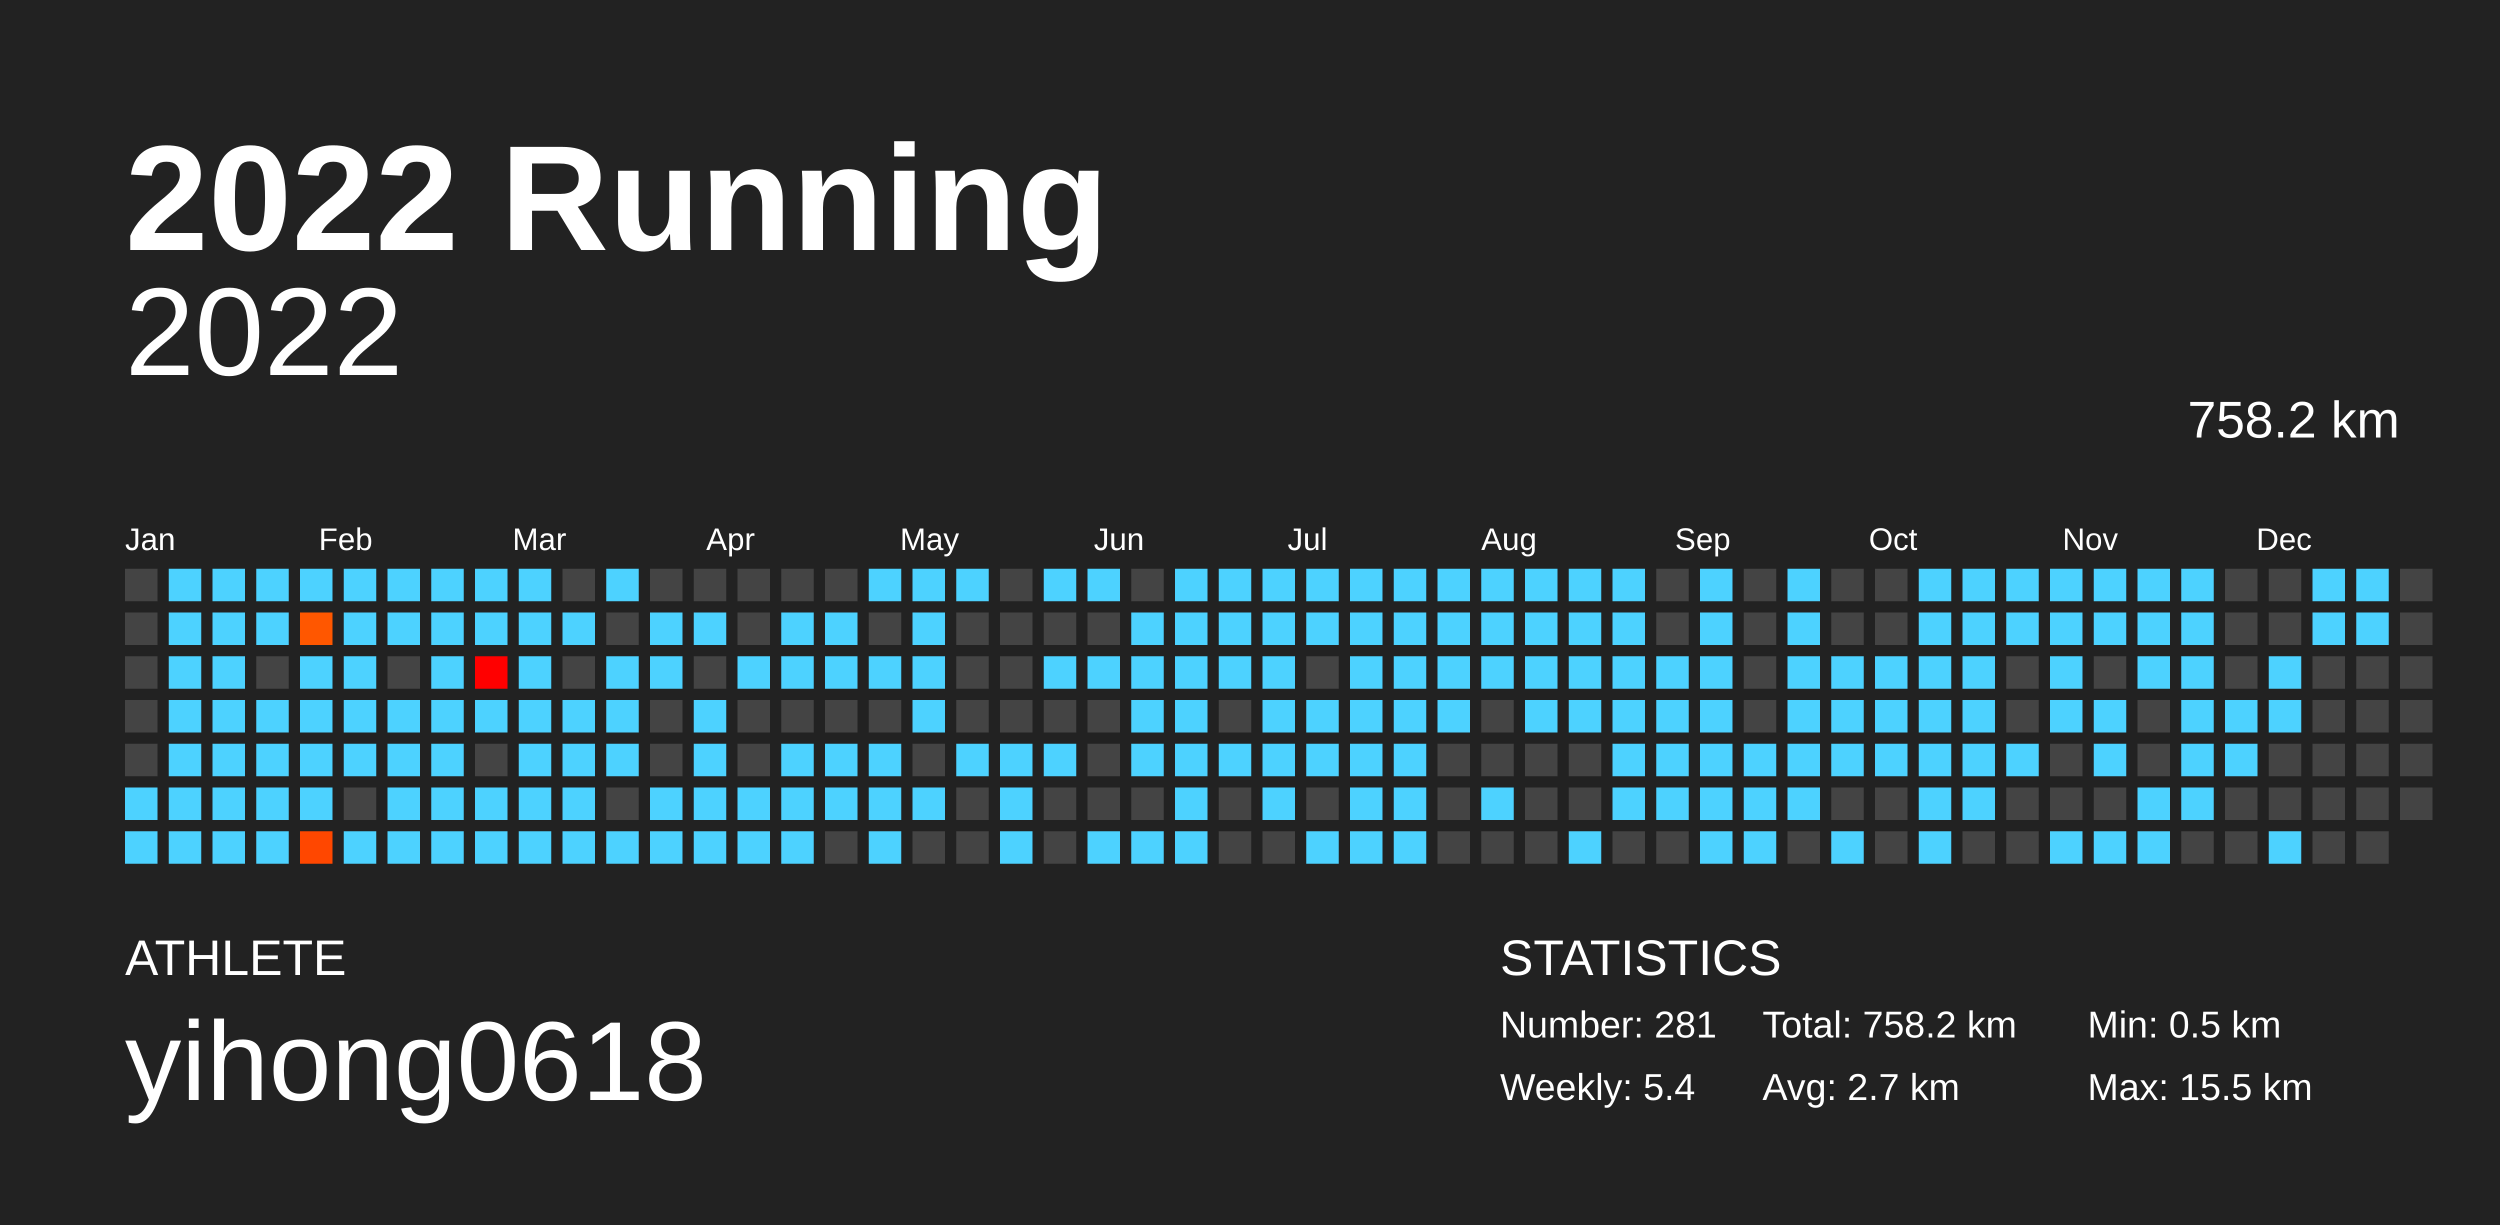
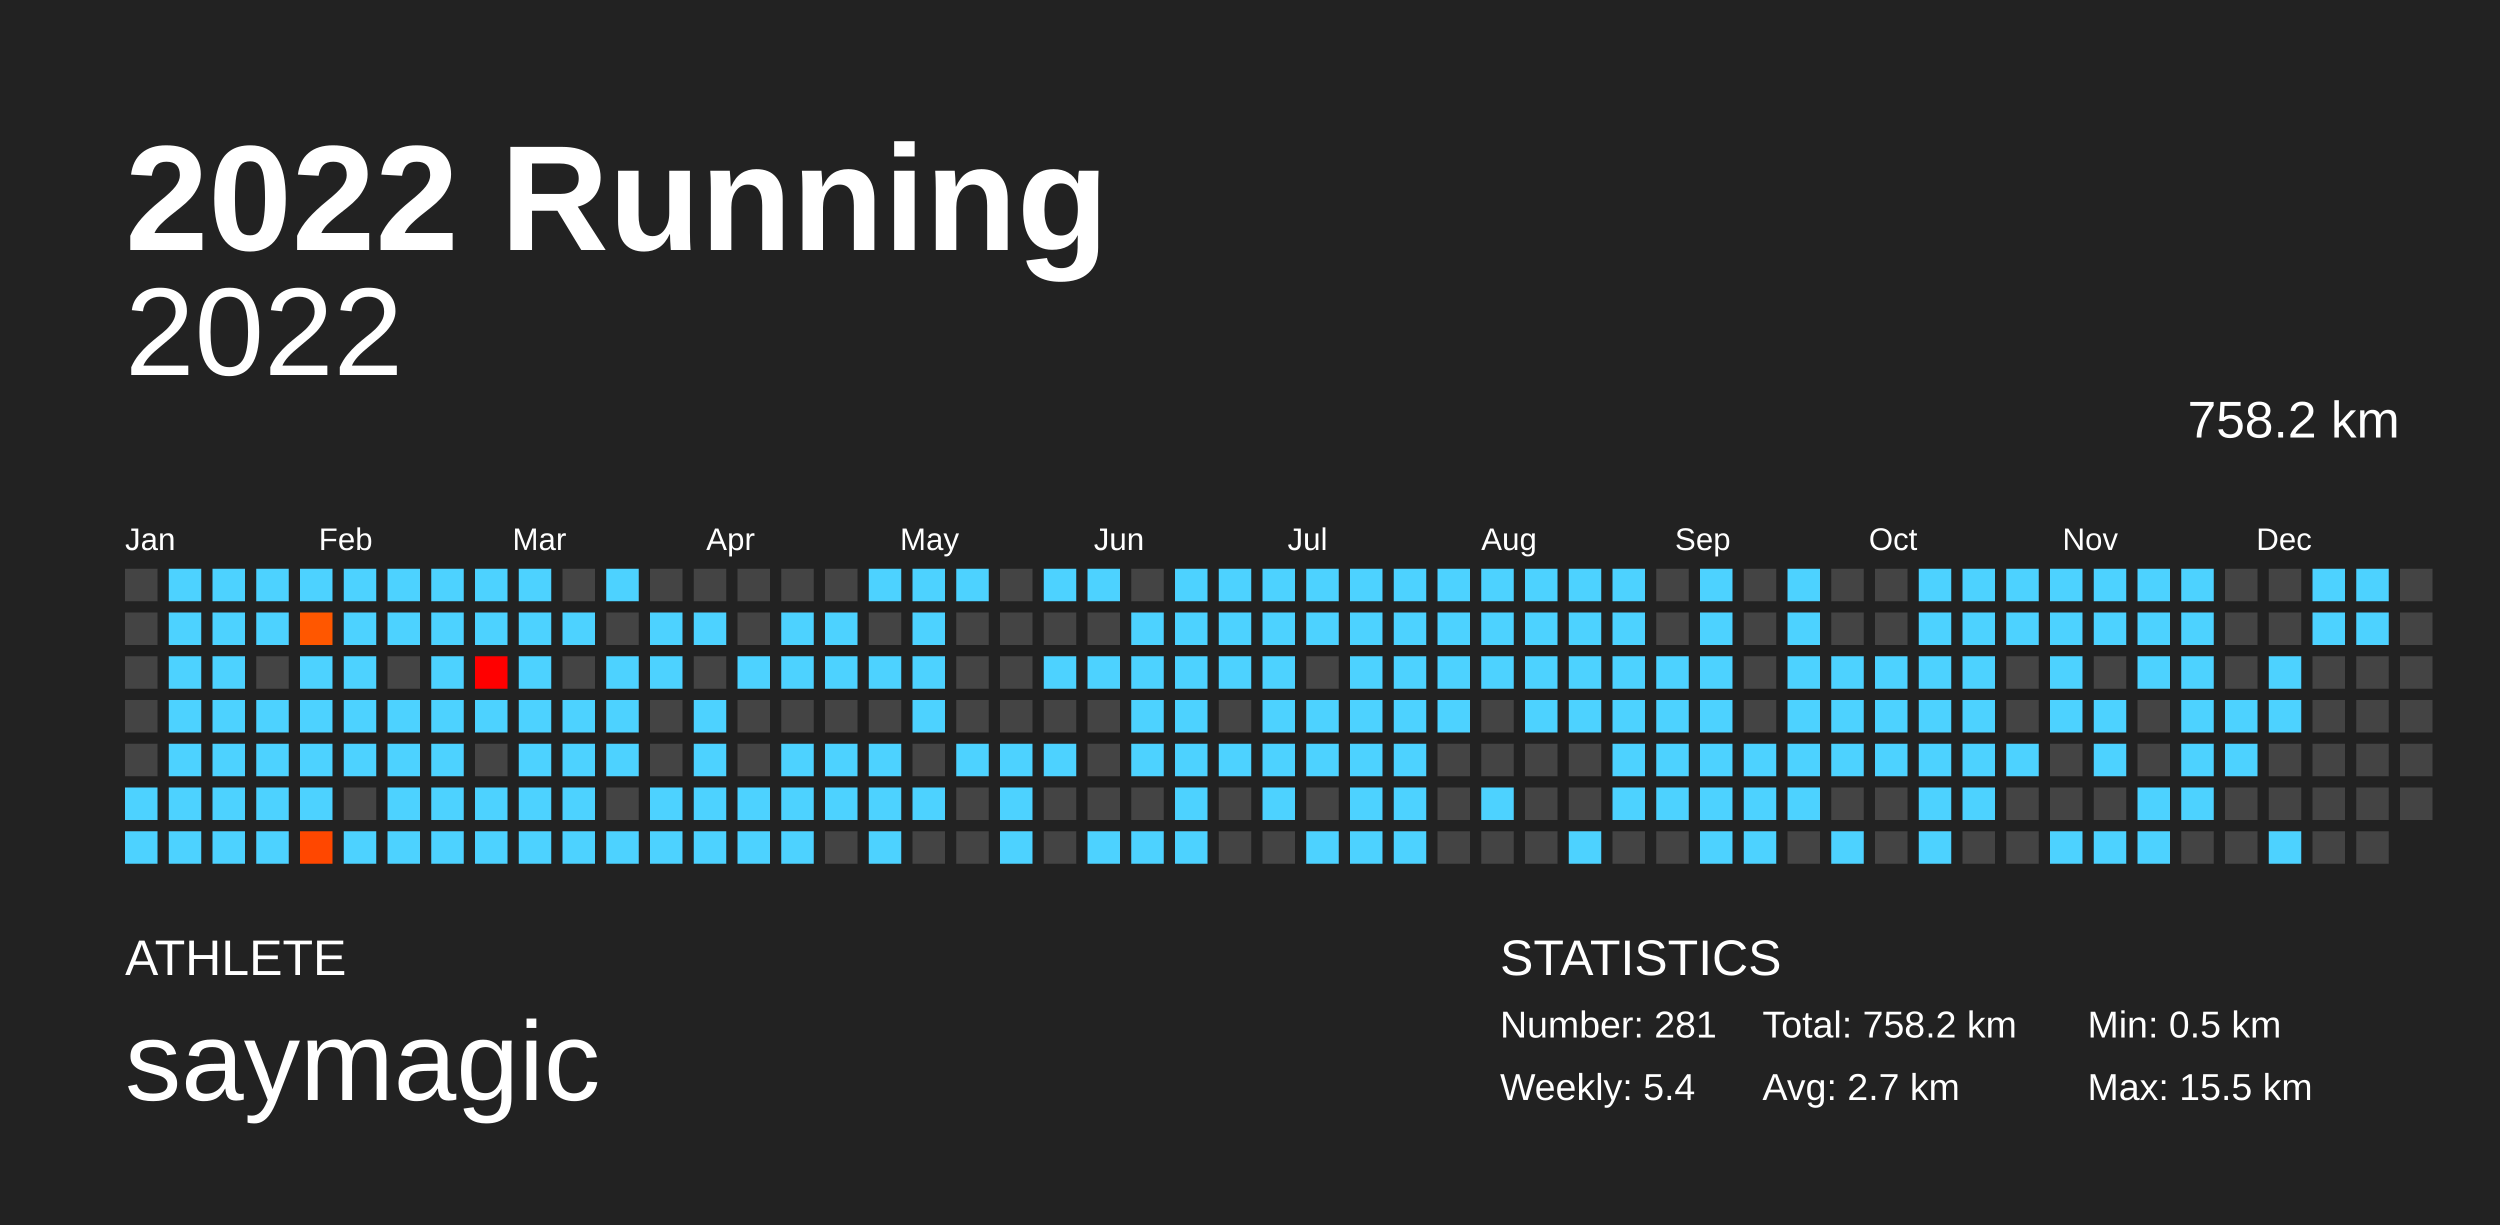
<svg xmlns="http://www.w3.org/2000/svg" baseProfile="full" height="98mm" version="1.1" viewBox="0,0,200,98" width="200mm">
  <defs />
  <rect fill="#222222" height="98" width="200" x="0" y="0" />
  <text fill="#FFFFFF" style="font-size:12px; font-family:Arial; font-weight:bold;" x="10" y="20">2022 Running</text>
  <text fill="#FFFFFF" style="font-size:4px; font-family:Arial" x="10" y="78">ATHLETE</text>
-   <text fill="#FFFFFF" style="font-size:9px; font-family:Arial" x="10" y="88">yihong0618</text>
+   <text fill="#FFFFFF" style="font-size:9px; font-family:Arial" x="10" y="88">saymagic</text>
  <text fill="#FFFFFF" style="font-size:4px; font-family:Arial" x="120" y="78">STATISTICS</text>
  <text fill="#FFFFFF" style="font-size:3px; font-family:Arial" x="120" y="83">Number: 281</text>
  <text fill="#FFFFFF" style="font-size:3px; font-family:Arial" x="120" y="88">Weekly: 5.4</text>
  <text fill="#FFFFFF" style="font-size:3px; font-family:Arial" x="141" y="83">Total: 758.2 km</text>
  <text fill="#FFFFFF" style="font-size:3px; font-family:Arial" x="141" y="88">Avg: 2.7 km</text>
  <text fill="#FFFFFF" style="font-size:3px; font-family:Arial" x="167" y="83">Min: 0.5 km</text>
  <text fill="#FFFFFF" style="font-size:3px; font-family:Arial" x="167" y="88">Max: 15.5 km</text>
  <text alignment-baseline="hanging" fill="#FFFFFF" style="font-size:10.0px; font-family:Arial;" x="10" y="30">2022</text>
  <text alignment-baseline="hanging" fill="#FFFFFF" style="font-size:4.125px; font-family:Arial;" x="175" y="35">758.2 km</text>
  <text fill="#FFFFFF" style="font-size:2.5px; font-family:Arial" x="10.0" y="44">Jan</text>
  <text fill="#FFFFFF" style="font-size:2.5px; font-family:Arial" x="25.5" y="44">Feb</text>
  <text fill="#FFFFFF" style="font-size:2.5px; font-family:Arial" x="41.0" y="44">Mar</text>
  <text fill="#FFFFFF" style="font-size:2.5px; font-family:Arial" x="56.5" y="44">Apr</text>
  <text fill="#FFFFFF" style="font-size:2.5px; font-family:Arial" x="72.0" y="44">May</text>
  <text fill="#FFFFFF" style="font-size:2.5px; font-family:Arial" x="87.5" y="44">Jun</text>
  <text fill="#FFFFFF" style="font-size:2.5px; font-family:Arial" x="103.0" y="44">Jul</text>
  <text fill="#FFFFFF" style="font-size:2.5px; font-family:Arial" x="118.5" y="44">Aug</text>
  <text fill="#FFFFFF" style="font-size:2.5px; font-family:Arial" x="134.0" y="44">Sep</text>
  <text fill="#FFFFFF" style="font-size:2.5px; font-family:Arial" x="149.5" y="44">Oct</text>
  <text fill="#FFFFFF" style="font-size:2.5px; font-family:Arial" x="165.0" y="44">Nov</text>
  <text fill="#FFFFFF" style="font-size:2.5px; font-family:Arial" x="180.5" y="44">Dec</text>
  <rect fill="#444444" height="2.6" width="2.6" x="10.0" y="45.5" />
  <rect fill="#444444" height="2.6" width="2.6" x="10.0" y="49.0" />
  <rect fill="#444444" height="2.6" width="2.6" x="10.0" y="52.5" />
  <rect fill="#444444" height="2.6" width="2.6" x="10.0" y="56.0" />
  <rect fill="#444444" height="2.6" width="2.6" x="10.0" y="59.5" />
  <rect fill="#4dd2ff" height="2.6" width="2.6" x="10.0" y="63.0" />
  <rect fill="#4dd2ff" height="2.6" width="2.6" x="10.0" y="66.5" />
  <rect fill="#4dd2ff" height="2.6" width="2.6" x="13.5" y="45.5" />
  <rect fill="#4dd2ff" height="2.6" width="2.6" x="13.5" y="49.0" />
  <rect fill="#4dd2ff" height="2.6" width="2.6" x="13.5" y="52.5" />
  <rect fill="#4dd2ff" height="2.6" width="2.6" x="13.5" y="56.0" />
  <rect fill="#4dd2ff" height="2.6" width="2.6" x="13.5" y="59.5" />
  <rect fill="#4dd2ff" height="2.6" width="2.6" x="13.5" y="63.0" />
  <rect fill="#4dd2ff" height="2.6" width="2.6" x="13.5" y="66.5" />
  <rect fill="#4dd2ff" height="2.6" width="2.6" x="17.0" y="45.5" />
  <rect fill="#4dd2ff" height="2.6" width="2.6" x="17.0" y="49.0" />
  <rect fill="#4dd2ff" height="2.6" width="2.6" x="17.0" y="52.5" />
  <rect fill="#4dd2ff" height="2.6" width="2.6" x="17.0" y="56.0" />
  <rect fill="#4dd2ff" height="2.6" width="2.6" x="17.0" y="59.5" />
  <rect fill="#4dd2ff" height="2.6" width="2.6" x="17.0" y="63.0" />
  <rect fill="#4dd2ff" height="2.6" width="2.6" x="17.0" y="66.5" />
  <rect fill="#4dd2ff" height="2.6" width="2.6" x="20.5" y="45.5" />
  <rect fill="#4dd2ff" height="2.6" width="2.6" x="20.5" y="49.0" />
  <rect fill="#444444" height="2.6" width="2.6" x="20.5" y="52.5" />
  <rect fill="#4dd2ff" height="2.6" width="2.6" x="20.5" y="56.0" />
  <rect fill="#4dd2ff" height="2.6" width="2.6" x="20.5" y="59.5" />
  <rect fill="#4dd2ff" height="2.6" width="2.6" x="20.5" y="63.0" />
  <rect fill="#4dd2ff" height="2.6" width="2.6" x="20.5" y="66.5" />
  <rect fill="#4dd2ff" height="2.6" width="2.6" x="24.0" y="45.5" />
  <rect fill="#ff5700" height="2.6" width="2.6" x="24.0" y="49.0" />
  <rect fill="#4dd2ff" height="2.6" width="2.6" x="24.0" y="52.5" />
  <rect fill="#4dd2ff" height="2.6" width="2.6" x="24.0" y="56.0" />
  <rect fill="#4dd2ff" height="2.6" width="2.6" x="24.0" y="59.5" />
  <rect fill="#4dd2ff" height="2.6" width="2.6" x="24.0" y="63.0" />
  <rect fill="#ff4700" height="2.6" width="2.6" x="24.0" y="66.5" />
  <rect fill="#4dd2ff" height="2.6" width="2.6" x="27.5" y="45.5" />
  <rect fill="#4dd2ff" height="2.6" width="2.6" x="27.5" y="49.0" />
  <rect fill="#4dd2ff" height="2.6" width="2.6" x="27.5" y="52.5" />
  <rect fill="#4dd2ff" height="2.6" width="2.6" x="27.5" y="56.0" />
  <rect fill="#4dd2ff" height="2.6" width="2.6" x="27.5" y="59.5" />
  <rect fill="#444444" height="2.6" width="2.6" x="27.5" y="63.0" />
  <rect fill="#4dd2ff" height="2.6" width="2.6" x="27.5" y="66.5" />
  <rect fill="#4dd2ff" height="2.6" width="2.6" x="31.0" y="45.5" />
  <rect fill="#4dd2ff" height="2.6" width="2.6" x="31.0" y="49.0" />
  <rect fill="#444444" height="2.6" width="2.6" x="31.0" y="52.5" />
  <rect fill="#4dd2ff" height="2.6" width="2.6" x="31.0" y="56.0" />
  <rect fill="#4dd2ff" height="2.6" width="2.6" x="31.0" y="59.5" />
  <rect fill="#4dd2ff" height="2.6" width="2.6" x="31.0" y="63.0" />
  <rect fill="#4dd2ff" height="2.6" width="2.6" x="31.0" y="66.5" />
  <rect fill="#4dd2ff" height="2.6" width="2.6" x="34.5" y="45.5" />
  <rect fill="#4dd2ff" height="2.6" width="2.6" x="34.5" y="49.0" />
  <rect fill="#4dd2ff" height="2.6" width="2.6" x="34.5" y="52.5" />
  <rect fill="#4dd2ff" height="2.6" width="2.6" x="34.5" y="56.0" />
  <rect fill="#4dd2ff" height="2.6" width="2.6" x="34.5" y="59.5" />
  <rect fill="#4dd2ff" height="2.6" width="2.6" x="34.5" y="63.0" />
  <rect fill="#4dd2ff" height="2.6" width="2.6" x="34.5" y="66.5" />
  <rect fill="#4dd2ff" height="2.6" width="2.6" x="38.0" y="45.5" />
  <rect fill="#4dd2ff" height="2.6" width="2.6" x="38.0" y="49.0" />
  <rect fill="#ff0000" height="2.6" width="2.6" x="38.0" y="52.5" />
  <rect fill="#4dd2ff" height="2.6" width="2.6" x="38.0" y="56.0" />
  <rect fill="#444444" height="2.6" width="2.6" x="38.0" y="59.5" />
  <rect fill="#4dd2ff" height="2.6" width="2.6" x="38.0" y="63.0" />
  <rect fill="#4dd2ff" height="2.6" width="2.6" x="38.0" y="66.5" />
  <rect fill="#4dd2ff" height="2.6" width="2.6" x="41.5" y="45.5" />
  <rect fill="#4dd2ff" height="2.6" width="2.6" x="41.5" y="49.0" />
  <rect fill="#4dd2ff" height="2.6" width="2.6" x="41.5" y="52.5" />
  <rect fill="#4dd2ff" height="2.6" width="2.6" x="41.5" y="56.0" />
  <rect fill="#4dd2ff" height="2.6" width="2.6" x="41.5" y="59.5" />
  <rect fill="#4dd2ff" height="2.6" width="2.6" x="41.5" y="63.0" />
  <rect fill="#4dd2ff" height="2.6" width="2.6" x="41.5" y="66.5" />
  <rect fill="#444444" height="2.6" width="2.6" x="45.0" y="45.5" />
  <rect fill="#4dd2ff" height="2.6" width="2.6" x="45.0" y="49.0" />
  <rect fill="#444444" height="2.6" width="2.6" x="45.0" y="52.5" />
  <rect fill="#4dd2ff" height="2.6" width="2.6" x="45.0" y="56.0" />
  <rect fill="#4dd2ff" height="2.6" width="2.6" x="45.0" y="59.5" />
  <rect fill="#4dd2ff" height="2.6" width="2.6" x="45.0" y="63.0" />
  <rect fill="#4dd2ff" height="2.6" width="2.6" x="45.0" y="66.5" />
  <rect fill="#4dd2ff" height="2.6" width="2.6" x="48.5" y="45.5" />
  <rect fill="#444444" height="2.6" width="2.6" x="48.5" y="49.0" />
  <rect fill="#4dd2ff" height="2.6" width="2.6" x="48.5" y="52.5" />
  <rect fill="#4dd2ff" height="2.6" width="2.6" x="48.5" y="56.0" />
  <rect fill="#4dd2ff" height="2.6" width="2.6" x="48.5" y="59.5" />
  <rect fill="#444444" height="2.6" width="2.6" x="48.5" y="63.0" />
  <rect fill="#4dd2ff" height="2.6" width="2.6" x="48.5" y="66.5" />
  <rect fill="#444444" height="2.6" width="2.6" x="52.0" y="45.5" />
  <rect fill="#4dd2ff" height="2.6" width="2.6" x="52.0" y="49.0" />
  <rect fill="#4dd2ff" height="2.6" width="2.6" x="52.0" y="52.5" />
  <rect fill="#444444" height="2.6" width="2.6" x="52.0" y="56.0" />
  <rect fill="#444444" height="2.6" width="2.6" x="52.0" y="59.5" />
  <rect fill="#4dd2ff" height="2.6" width="2.6" x="52.0" y="63.0" />
  <rect fill="#4dd2ff" height="2.6" width="2.6" x="52.0" y="66.5" />
  <rect fill="#444444" height="2.6" width="2.6" x="55.5" y="45.5" />
  <rect fill="#4dd2ff" height="2.6" width="2.6" x="55.5" y="49.0" />
  <rect fill="#444444" height="2.6" width="2.6" x="55.5" y="52.5" />
  <rect fill="#4dd2ff" height="2.6" width="2.6" x="55.5" y="56.0" />
  <rect fill="#4dd2ff" height="2.6" width="2.6" x="55.5" y="59.5" />
  <rect fill="#4dd2ff" height="2.6" width="2.6" x="55.5" y="63.0" />
  <rect fill="#4dd2ff" height="2.6" width="2.6" x="55.5" y="66.5" />
  <rect fill="#444444" height="2.6" width="2.6" x="59.0" y="45.5" />
  <rect fill="#444444" height="2.6" width="2.6" x="59.0" y="49.0" />
  <rect fill="#4dd2ff" height="2.6" width="2.6" x="59.0" y="52.5" />
  <rect fill="#444444" height="2.6" width="2.6" x="59.0" y="56.0" />
  <rect fill="#444444" height="2.6" width="2.6" x="59.0" y="59.5" />
  <rect fill="#4dd2ff" height="2.6" width="2.6" x="59.0" y="63.0" />
  <rect fill="#4dd2ff" height="2.6" width="2.6" x="59.0" y="66.5" />
  <rect fill="#444444" height="2.6" width="2.6" x="62.5" y="45.5" />
  <rect fill="#4dd2ff" height="2.6" width="2.6" x="62.5" y="49.0" />
  <rect fill="#4dd2ff" height="2.6" width="2.6" x="62.5" y="52.5" />
  <rect fill="#444444" height="2.6" width="2.6" x="62.5" y="56.0" />
  <rect fill="#4dd2ff" height="2.6" width="2.6" x="62.5" y="59.5" />
  <rect fill="#4dd2ff" height="2.6" width="2.6" x="62.5" y="63.0" />
  <rect fill="#4dd2ff" height="2.6" width="2.6" x="62.5" y="66.5" />
  <rect fill="#444444" height="2.6" width="2.6" x="66.0" y="45.5" />
  <rect fill="#4dd2ff" height="2.6" width="2.6" x="66.0" y="49.0" />
  <rect fill="#4dd2ff" height="2.6" width="2.6" x="66.0" y="52.5" />
  <rect fill="#444444" height="2.6" width="2.6" x="66.0" y="56.0" />
  <rect fill="#4dd2ff" height="2.6" width="2.6" x="66.0" y="59.5" />
  <rect fill="#4dd2ff" height="2.6" width="2.6" x="66.0" y="63.0" />
  <rect fill="#444444" height="2.6" width="2.6" x="66.0" y="66.5" />
  <rect fill="#4dd2ff" height="2.6" width="2.6" x="69.5" y="45.5" />
  <rect fill="#444444" height="2.6" width="2.6" x="69.5" y="49.0" />
  <rect fill="#4dd2ff" height="2.6" width="2.6" x="69.5" y="52.5" />
  <rect fill="#444444" height="2.6" width="2.6" x="69.5" y="56.0" />
  <rect fill="#4dd2ff" height="2.6" width="2.6" x="69.5" y="59.5" />
  <rect fill="#4dd2ff" height="2.6" width="2.6" x="69.5" y="63.0" />
  <rect fill="#4dd2ff" height="2.6" width="2.6" x="69.5" y="66.5" />
  <rect fill="#4dd2ff" height="2.6" width="2.6" x="73.0" y="45.5" />
  <rect fill="#4dd2ff" height="2.6" width="2.6" x="73.0" y="49.0" />
  <rect fill="#4dd2ff" height="2.6" width="2.6" x="73.0" y="52.5" />
  <rect fill="#4dd2ff" height="2.6" width="2.6" x="73.0" y="56.0" />
  <rect fill="#444444" height="2.6" width="2.6" x="73.0" y="59.5" />
  <rect fill="#4dd2ff" height="2.6" width="2.6" x="73.0" y="63.0" />
  <rect fill="#444444" height="2.6" width="2.6" x="73.0" y="66.5" />
  <rect fill="#4dd2ff" height="2.6" width="2.6" x="76.5" y="45.5" />
  <rect fill="#444444" height="2.6" width="2.6" x="76.5" y="49.0" />
  <rect fill="#444444" height="2.6" width="2.6" x="76.5" y="52.5" />
  <rect fill="#444444" height="2.6" width="2.6" x="76.5" y="56.0" />
  <rect fill="#4dd2ff" height="2.6" width="2.6" x="76.5" y="59.5" />
  <rect fill="#444444" height="2.6" width="2.6" x="76.5" y="63.0" />
  <rect fill="#444444" height="2.6" width="2.6" x="76.5" y="66.5" />
  <rect fill="#444444" height="2.6" width="2.6" x="80.0" y="45.5" />
  <rect fill="#444444" height="2.6" width="2.6" x="80.0" y="49.0" />
  <rect fill="#444444" height="2.6" width="2.6" x="80.0" y="52.5" />
  <rect fill="#444444" height="2.6" width="2.6" x="80.0" y="56.0" />
  <rect fill="#4dd2ff" height="2.6" width="2.6" x="80.0" y="59.5" />
  <rect fill="#4dd2ff" height="2.6" width="2.6" x="80.0" y="63.0" />
  <rect fill="#4dd2ff" height="2.6" width="2.6" x="80.0" y="66.5" />
  <rect fill="#4dd2ff" height="2.6" width="2.6" x="83.5" y="45.5" />
  <rect fill="#444444" height="2.6" width="2.6" x="83.5" y="49.0" />
  <rect fill="#4dd2ff" height="2.6" width="2.6" x="83.5" y="52.5" />
  <rect fill="#444444" height="2.6" width="2.6" x="83.5" y="56.0" />
  <rect fill="#4dd2ff" height="2.6" width="2.6" x="83.5" y="59.5" />
  <rect fill="#444444" height="2.6" width="2.6" x="83.5" y="63.0" />
  <rect fill="#444444" height="2.6" width="2.6" x="83.5" y="66.5" />
  <rect fill="#4dd2ff" height="2.6" width="2.6" x="87.0" y="45.5" />
  <rect fill="#444444" height="2.6" width="2.6" x="87.0" y="49.0" />
  <rect fill="#4dd2ff" height="2.6" width="2.6" x="87.0" y="52.5" />
  <rect fill="#444444" height="2.6" width="2.6" x="87.0" y="56.0" />
  <rect fill="#444444" height="2.6" width="2.6" x="87.0" y="59.5" />
  <rect fill="#444444" height="2.6" width="2.6" x="87.0" y="63.0" />
  <rect fill="#4dd2ff" height="2.6" width="2.6" x="87.0" y="66.5" />
  <rect fill="#444444" height="2.6" width="2.6" x="90.5" y="45.5" />
  <rect fill="#4dd2ff" height="2.6" width="2.6" x="90.5" y="49.0" />
  <rect fill="#4dd2ff" height="2.6" width="2.6" x="90.5" y="52.5" />
  <rect fill="#4dd2ff" height="2.6" width="2.6" x="90.5" y="56.0" />
  <rect fill="#4dd2ff" height="2.6" width="2.6" x="90.5" y="59.5" />
  <rect fill="#444444" height="2.6" width="2.6" x="90.5" y="63.0" />
  <rect fill="#4dd2ff" height="2.6" width="2.6" x="90.5" y="66.5" />
  <rect fill="#4dd2ff" height="2.6" width="2.6" x="94.0" y="45.5" />
  <rect fill="#4dd2ff" height="2.6" width="2.6" x="94.0" y="49.0" />
  <rect fill="#4dd2ff" height="2.6" width="2.6" x="94.0" y="52.5" />
  <rect fill="#4dd2ff" height="2.6" width="2.6" x="94.0" y="56.0" />
  <rect fill="#4dd2ff" height="2.6" width="2.6" x="94.0" y="59.5" />
  <rect fill="#4dd2ff" height="2.6" width="2.6" x="94.0" y="63.0" />
  <rect fill="#4dd2ff" height="2.6" width="2.6" x="94.0" y="66.5" />
  <rect fill="#4dd2ff" height="2.6" width="2.6" x="97.5" y="45.5" />
  <rect fill="#4dd2ff" height="2.6" width="2.6" x="97.5" y="49.0" />
  <rect fill="#4dd2ff" height="2.6" width="2.6" x="97.5" y="52.5" />
  <rect fill="#444444" height="2.6" width="2.6" x="97.5" y="56.0" />
  <rect fill="#4dd2ff" height="2.6" width="2.6" x="97.5" y="59.5" />
  <rect fill="#444444" height="2.6" width="2.6" x="97.5" y="63.0" />
  <rect fill="#444444" height="2.6" width="2.6" x="97.5" y="66.5" />
  <rect fill="#4dd2ff" height="2.6" width="2.6" x="101.0" y="45.5" />
  <rect fill="#4dd2ff" height="2.6" width="2.6" x="101.0" y="49.0" />
  <rect fill="#4dd2ff" height="2.6" width="2.6" x="101.0" y="52.5" />
  <rect fill="#4dd2ff" height="2.6" width="2.6" x="101.0" y="56.0" />
  <rect fill="#4dd2ff" height="2.6" width="2.6" x="101.0" y="59.5" />
  <rect fill="#4dd2ff" height="2.6" width="2.6" x="101.0" y="63.0" />
  <rect fill="#444444" height="2.6" width="2.6" x="101.0" y="66.5" />
  <rect fill="#4dd2ff" height="2.6" width="2.6" x="104.5" y="45.5" />
  <rect fill="#4dd2ff" height="2.6" width="2.6" x="104.5" y="49.0" />
  <rect fill="#444444" height="2.6" width="2.6" x="104.5" y="52.5" />
  <rect fill="#4dd2ff" height="2.6" width="2.6" x="104.5" y="56.0" />
  <rect fill="#4dd2ff" height="2.6" width="2.6" x="104.5" y="59.5" />
  <rect fill="#444444" height="2.6" width="2.6" x="104.5" y="63.0" />
  <rect fill="#4dd2ff" height="2.6" width="2.6" x="104.5" y="66.5" />
  <rect fill="#4dd2ff" height="2.6" width="2.6" x="108.0" y="45.5" />
  <rect fill="#4dd2ff" height="2.6" width="2.6" x="108.0" y="49.0" />
  <rect fill="#4dd2ff" height="2.6" width="2.6" x="108.0" y="52.5" />
  <rect fill="#4dd2ff" height="2.6" width="2.6" x="108.0" y="56.0" />
  <rect fill="#4dd2ff" height="2.6" width="2.6" x="108.0" y="59.5" />
  <rect fill="#4dd2ff" height="2.6" width="2.6" x="108.0" y="63.0" />
  <rect fill="#4dd2ff" height="2.6" width="2.6" x="108.0" y="66.5" />
  <rect fill="#4dd2ff" height="2.6" width="2.6" x="111.5" y="45.5" />
  <rect fill="#4dd2ff" height="2.6" width="2.6" x="111.5" y="49.0" />
  <rect fill="#4dd2ff" height="2.6" width="2.6" x="111.5" y="52.5" />
  <rect fill="#4dd2ff" height="2.6" width="2.6" x="111.5" y="56.0" />
  <rect fill="#4dd2ff" height="2.6" width="2.6" x="111.5" y="59.5" />
  <rect fill="#4dd2ff" height="2.6" width="2.6" x="111.5" y="63.0" />
  <rect fill="#4dd2ff" height="2.6" width="2.6" x="111.5" y="66.5" />
  <rect fill="#4dd2ff" height="2.6" width="2.6" x="115.0" y="45.5" />
  <rect fill="#4dd2ff" height="2.6" width="2.6" x="115.0" y="49.0" />
  <rect fill="#4dd2ff" height="2.6" width="2.6" x="115.0" y="52.5" />
  <rect fill="#4dd2ff" height="2.6" width="2.6" x="115.0" y="56.0" />
  <rect fill="#444444" height="2.6" width="2.6" x="115.0" y="59.5" />
  <rect fill="#444444" height="2.6" width="2.6" x="115.0" y="63.0" />
  <rect fill="#444444" height="2.6" width="2.6" x="115.0" y="66.5" />
  <rect fill="#4dd2ff" height="2.6" width="2.6" x="118.5" y="45.5" />
  <rect fill="#4dd2ff" height="2.6" width="2.6" x="118.5" y="49.0" />
  <rect fill="#4dd2ff" height="2.6" width="2.6" x="118.5" y="52.5" />
  <rect fill="#444444" height="2.6" width="2.6" x="118.5" y="56.0" />
  <rect fill="#444444" height="2.6" width="2.6" x="118.5" y="59.5" />
  <rect fill="#4dd2ff" height="2.6" width="2.6" x="118.5" y="63.0" />
  <rect fill="#444444" height="2.6" width="2.6" x="118.5" y="66.5" />
  <rect fill="#4dd2ff" height="2.6" width="2.6" x="122.0" y="45.5" />
  <rect fill="#4dd2ff" height="2.6" width="2.6" x="122.0" y="49.0" />
  <rect fill="#4dd2ff" height="2.6" width="2.6" x="122.0" y="52.5" />
  <rect fill="#4dd2ff" height="2.6" width="2.6" x="122.0" y="56.0" />
  <rect fill="#444444" height="2.6" width="2.6" x="122.0" y="59.5" />
  <rect fill="#444444" height="2.6" width="2.6" x="122.0" y="63.0" />
  <rect fill="#444444" height="2.6" width="2.6" x="122.0" y="66.5" />
  <rect fill="#4dd2ff" height="2.6" width="2.6" x="125.5" y="45.5" />
  <rect fill="#4dd2ff" height="2.6" width="2.6" x="125.5" y="49.0" />
  <rect fill="#4dd2ff" height="2.6" width="2.6" x="125.5" y="52.5" />
  <rect fill="#4dd2ff" height="2.6" width="2.6" x="125.5" y="56.0" />
  <rect fill="#444444" height="2.6" width="2.6" x="125.5" y="59.5" />
  <rect fill="#444444" height="2.6" width="2.6" x="125.5" y="63.0" />
  <rect fill="#4dd2ff" height="2.6" width="2.6" x="125.5" y="66.5" />
  <rect fill="#4dd2ff" height="2.6" width="2.6" x="129.0" y="45.5" />
  <rect fill="#4dd2ff" height="2.6" width="2.6" x="129.0" y="49.0" />
  <rect fill="#4dd2ff" height="2.6" width="2.6" x="129.0" y="52.5" />
  <rect fill="#4dd2ff" height="2.6" width="2.6" x="129.0" y="56.0" />
  <rect fill="#4dd2ff" height="2.6" width="2.6" x="129.0" y="59.5" />
  <rect fill="#4dd2ff" height="2.6" width="2.6" x="129.0" y="63.0" />
  <rect fill="#444444" height="2.6" width="2.6" x="129.0" y="66.5" />
  <rect fill="#444444" height="2.6" width="2.6" x="132.5" y="45.5" />
  <rect fill="#444444" height="2.6" width="2.6" x="132.5" y="49.0" />
  <rect fill="#4dd2ff" height="2.6" width="2.6" x="132.5" y="52.5" />
  <rect fill="#4dd2ff" height="2.6" width="2.6" x="132.5" y="56.0" />
  <rect fill="#4dd2ff" height="2.6" width="2.6" x="132.5" y="59.5" />
  <rect fill="#4dd2ff" height="2.6" width="2.6" x="132.5" y="63.0" />
  <rect fill="#444444" height="2.6" width="2.6" x="132.5" y="66.5" />
  <rect fill="#4dd2ff" height="2.6" width="2.6" x="136.0" y="45.5" />
  <rect fill="#4dd2ff" height="2.6" width="2.6" x="136.0" y="49.0" />
  <rect fill="#4dd2ff" height="2.6" width="2.6" x="136.0" y="52.5" />
  <rect fill="#4dd2ff" height="2.6" width="2.6" x="136.0" y="56.0" />
  <rect fill="#4dd2ff" height="2.6" width="2.6" x="136.0" y="59.5" />
  <rect fill="#4dd2ff" height="2.6" width="2.6" x="136.0" y="63.0" />
  <rect fill="#4dd2ff" height="2.6" width="2.6" x="136.0" y="66.5" />
  <rect fill="#444444" height="2.6" width="2.6" x="139.5" y="45.5" />
  <rect fill="#444444" height="2.6" width="2.6" x="139.5" y="49.0" />
  <rect fill="#444444" height="2.6" width="2.6" x="139.5" y="52.5" />
  <rect fill="#444444" height="2.6" width="2.6" x="139.5" y="56.0" />
  <rect fill="#4dd2ff" height="2.6" width="2.6" x="139.5" y="59.5" />
  <rect fill="#4dd2ff" height="2.6" width="2.6" x="139.5" y="63.0" />
  <rect fill="#4dd2ff" height="2.6" width="2.6" x="139.5" y="66.5" />
  <rect fill="#4dd2ff" height="2.6" width="2.6" x="143.0" y="45.5" />
  <rect fill="#4dd2ff" height="2.6" width="2.6" x="143.0" y="49.0" />
  <rect fill="#4dd2ff" height="2.6" width="2.6" x="143.0" y="52.5" />
  <rect fill="#4dd2ff" height="2.6" width="2.6" x="143.0" y="56.0" />
  <rect fill="#4dd2ff" height="2.6" width="2.6" x="143.0" y="59.5" />
  <rect fill="#4dd2ff" height="2.6" width="2.6" x="143.0" y="63.0" />
  <rect fill="#444444" height="2.6" width="2.6" x="143.0" y="66.5" />
  <rect fill="#444444" height="2.6" width="2.6" x="146.5" y="45.5" />
  <rect fill="#444444" height="2.6" width="2.6" x="146.5" y="49.0" />
  <rect fill="#4dd2ff" height="2.6" width="2.6" x="146.5" y="52.5" />
  <rect fill="#4dd2ff" height="2.6" width="2.6" x="146.5" y="56.0" />
  <rect fill="#4dd2ff" height="2.6" width="2.6" x="146.5" y="59.5" />
  <rect fill="#444444" height="2.6" width="2.6" x="146.5" y="63.0" />
  <rect fill="#4dd2ff" height="2.6" width="2.6" x="146.5" y="66.5" />
  <rect fill="#444444" height="2.6" width="2.6" x="150.0" y="45.5" />
  <rect fill="#444444" height="2.6" width="2.6" x="150.0" y="49.0" />
  <rect fill="#4dd2ff" height="2.6" width="2.6" x="150.0" y="52.5" />
  <rect fill="#4dd2ff" height="2.6" width="2.6" x="150.0" y="56.0" />
  <rect fill="#4dd2ff" height="2.6" width="2.6" x="150.0" y="59.5" />
  <rect fill="#444444" height="2.6" width="2.6" x="150.0" y="63.0" />
  <rect fill="#444444" height="2.6" width="2.6" x="150.0" y="66.5" />
  <rect fill="#4dd2ff" height="2.6" width="2.6" x="153.5" y="45.5" />
  <rect fill="#4dd2ff" height="2.6" width="2.6" x="153.5" y="49.0" />
  <rect fill="#4dd2ff" height="2.6" width="2.6" x="153.5" y="52.5" />
  <rect fill="#4dd2ff" height="2.6" width="2.6" x="153.5" y="56.0" />
  <rect fill="#4dd2ff" height="2.6" width="2.6" x="153.5" y="59.5" />
  <rect fill="#4dd2ff" height="2.6" width="2.6" x="153.5" y="63.0" />
  <rect fill="#4dd2ff" height="2.6" width="2.6" x="153.5" y="66.5" />
  <rect fill="#4dd2ff" height="2.6" width="2.6" x="157.0" y="45.5" />
  <rect fill="#4dd2ff" height="2.6" width="2.6" x="157.0" y="49.0" />
  <rect fill="#4dd2ff" height="2.6" width="2.6" x="157.0" y="52.5" />
  <rect fill="#4dd2ff" height="2.6" width="2.6" x="157.0" y="56.0" />
  <rect fill="#4dd2ff" height="2.6" width="2.6" x="157.0" y="59.5" />
  <rect fill="#4dd2ff" height="2.6" width="2.6" x="157.0" y="63.0" />
  <rect fill="#444444" height="2.6" width="2.6" x="157.0" y="66.5" />
  <rect fill="#4dd2ff" height="2.6" width="2.6" x="160.5" y="45.5" />
  <rect fill="#4dd2ff" height="2.6" width="2.6" x="160.5" y="49.0" />
  <rect fill="#444444" height="2.6" width="2.6" x="160.5" y="52.5" />
  <rect fill="#444444" height="2.6" width="2.6" x="160.5" y="56.0" />
  <rect fill="#4dd2ff" height="2.6" width="2.6" x="160.5" y="59.5" />
  <rect fill="#444444" height="2.6" width="2.6" x="160.5" y="63.0" />
  <rect fill="#444444" height="2.6" width="2.6" x="160.5" y="66.5" />
  <rect fill="#4dd2ff" height="2.6" width="2.6" x="164.0" y="45.5" />
  <rect fill="#4dd2ff" height="2.6" width="2.6" x="164.0" y="49.0" />
  <rect fill="#4dd2ff" height="2.6" width="2.6" x="164.0" y="52.5" />
  <rect fill="#4dd2ff" height="2.6" width="2.6" x="164.0" y="56.0" />
  <rect fill="#444444" height="2.6" width="2.6" x="164.0" y="59.5" />
  <rect fill="#444444" height="2.6" width="2.6" x="164.0" y="63.0" />
  <rect fill="#4dd2ff" height="2.6" width="2.6" x="164.0" y="66.5" />
  <rect fill="#4dd2ff" height="2.6" width="2.6" x="167.5" y="45.5" />
  <rect fill="#4dd2ff" height="2.6" width="2.6" x="167.5" y="49.0" />
  <rect fill="#444444" height="2.6" width="2.6" x="167.5" y="52.5" />
  <rect fill="#4dd2ff" height="2.6" width="2.6" x="167.5" y="56.0" />
  <rect fill="#4dd2ff" height="2.6" width="2.6" x="167.5" y="59.5" />
  <rect fill="#444444" height="2.6" width="2.6" x="167.5" y="63.0" />
  <rect fill="#4dd2ff" height="2.6" width="2.6" x="167.5" y="66.5" />
  <rect fill="#4dd2ff" height="2.6" width="2.6" x="171.0" y="45.5" />
  <rect fill="#4dd2ff" height="2.6" width="2.6" x="171.0" y="49.0" />
  <rect fill="#4dd2ff" height="2.6" width="2.6" x="171.0" y="52.5" />
  <rect fill="#444444" height="2.6" width="2.6" x="171.0" y="56.0" />
  <rect fill="#444444" height="2.6" width="2.6" x="171.0" y="59.5" />
  <rect fill="#4dd2ff" height="2.6" width="2.6" x="171.0" y="63.0" />
  <rect fill="#4dd2ff" height="2.6" width="2.6" x="171.0" y="66.5" />
  <rect fill="#4dd2ff" height="2.6" width="2.6" x="174.5" y="45.5" />
  <rect fill="#4dd2ff" height="2.6" width="2.6" x="174.5" y="49.0" />
  <rect fill="#4dd2ff" height="2.6" width="2.6" x="174.5" y="52.5" />
  <rect fill="#4dd2ff" height="2.6" width="2.6" x="174.5" y="56.0" />
  <rect fill="#4dd2ff" height="2.6" width="2.6" x="174.5" y="59.5" />
  <rect fill="#4dd2ff" height="2.6" width="2.6" x="174.5" y="63.0" />
  <rect fill="#444444" height="2.6" width="2.6" x="174.5" y="66.5" />
  <rect fill="#444444" height="2.6" width="2.6" x="178.0" y="45.5" />
  <rect fill="#444444" height="2.6" width="2.6" x="178.0" y="49.0" />
  <rect fill="#444444" height="2.6" width="2.6" x="178.0" y="52.5" />
  <rect fill="#4dd2ff" height="2.6" width="2.6" x="178.0" y="56.0" />
  <rect fill="#4dd2ff" height="2.6" width="2.6" x="178.0" y="59.5" />
  <rect fill="#444444" height="2.6" width="2.6" x="178.0" y="63.0" />
  <rect fill="#444444" height="2.6" width="2.6" x="178.0" y="66.5" />
  <rect fill="#444444" height="2.6" width="2.6" x="181.5" y="45.5" />
  <rect fill="#444444" height="2.6" width="2.6" x="181.5" y="49.0" />
  <rect fill="#4dd2ff" height="2.6" width="2.6" x="181.5" y="52.5" />
  <rect fill="#4dd2ff" height="2.6" width="2.6" x="181.5" y="56.0" />
  <rect fill="#444444" height="2.6" width="2.6" x="181.5" y="59.5" />
  <rect fill="#444444" height="2.6" width="2.6" x="181.5" y="63.0" />
  <rect fill="#4dd2ff" height="2.6" width="2.6" x="181.5" y="66.5" />
  <rect fill="#4dd2ff" height="2.6" width="2.6" x="185.0" y="45.5" />
  <rect fill="#4dd2ff" height="2.6" width="2.6" x="185.0" y="49.0" />
  <rect fill="#444444" height="2.6" width="2.6" x="185.0" y="52.5" />
  <rect fill="#444444" height="2.6" width="2.6" x="185.0" y="56.0" />
  <rect fill="#444444" height="2.6" width="2.6" x="185.0" y="59.5" />
  <rect fill="#444444" height="2.6" width="2.6" x="185.0" y="63.0" />
  <rect fill="#444444" height="2.6" width="2.6" x="185.0" y="66.5" />
  <rect fill="#4dd2ff" height="2.6" width="2.6" x="188.5" y="45.5" />
  <rect fill="#4dd2ff" height="2.6" width="2.6" x="188.5" y="49.0" />
  <rect fill="#444444" height="2.6" width="2.6" x="188.5" y="52.5" />
  <rect fill="#444444" height="2.6" width="2.6" x="188.5" y="56.0" />
  <rect fill="#444444" height="2.6" width="2.6" x="188.5" y="59.5" />
  <rect fill="#444444" height="2.6" width="2.6" x="188.5" y="63.0" />
  <rect fill="#444444" height="2.6" width="2.6" x="188.5" y="66.5" />
  <rect fill="#444444" height="2.6" width="2.6" x="192.0" y="45.5" />
  <rect fill="#444444" height="2.6" width="2.6" x="192.0" y="49.0" />
  <rect fill="#444444" height="2.6" width="2.6" x="192.0" y="52.5" />
  <rect fill="#444444" height="2.6" width="2.6" x="192.0" y="56.0" />
  <rect fill="#444444" height="2.6" width="2.6" x="192.0" y="59.5" />
  <rect fill="#444444" height="2.6" width="2.6" x="192.0" y="63.0" />
</svg>
